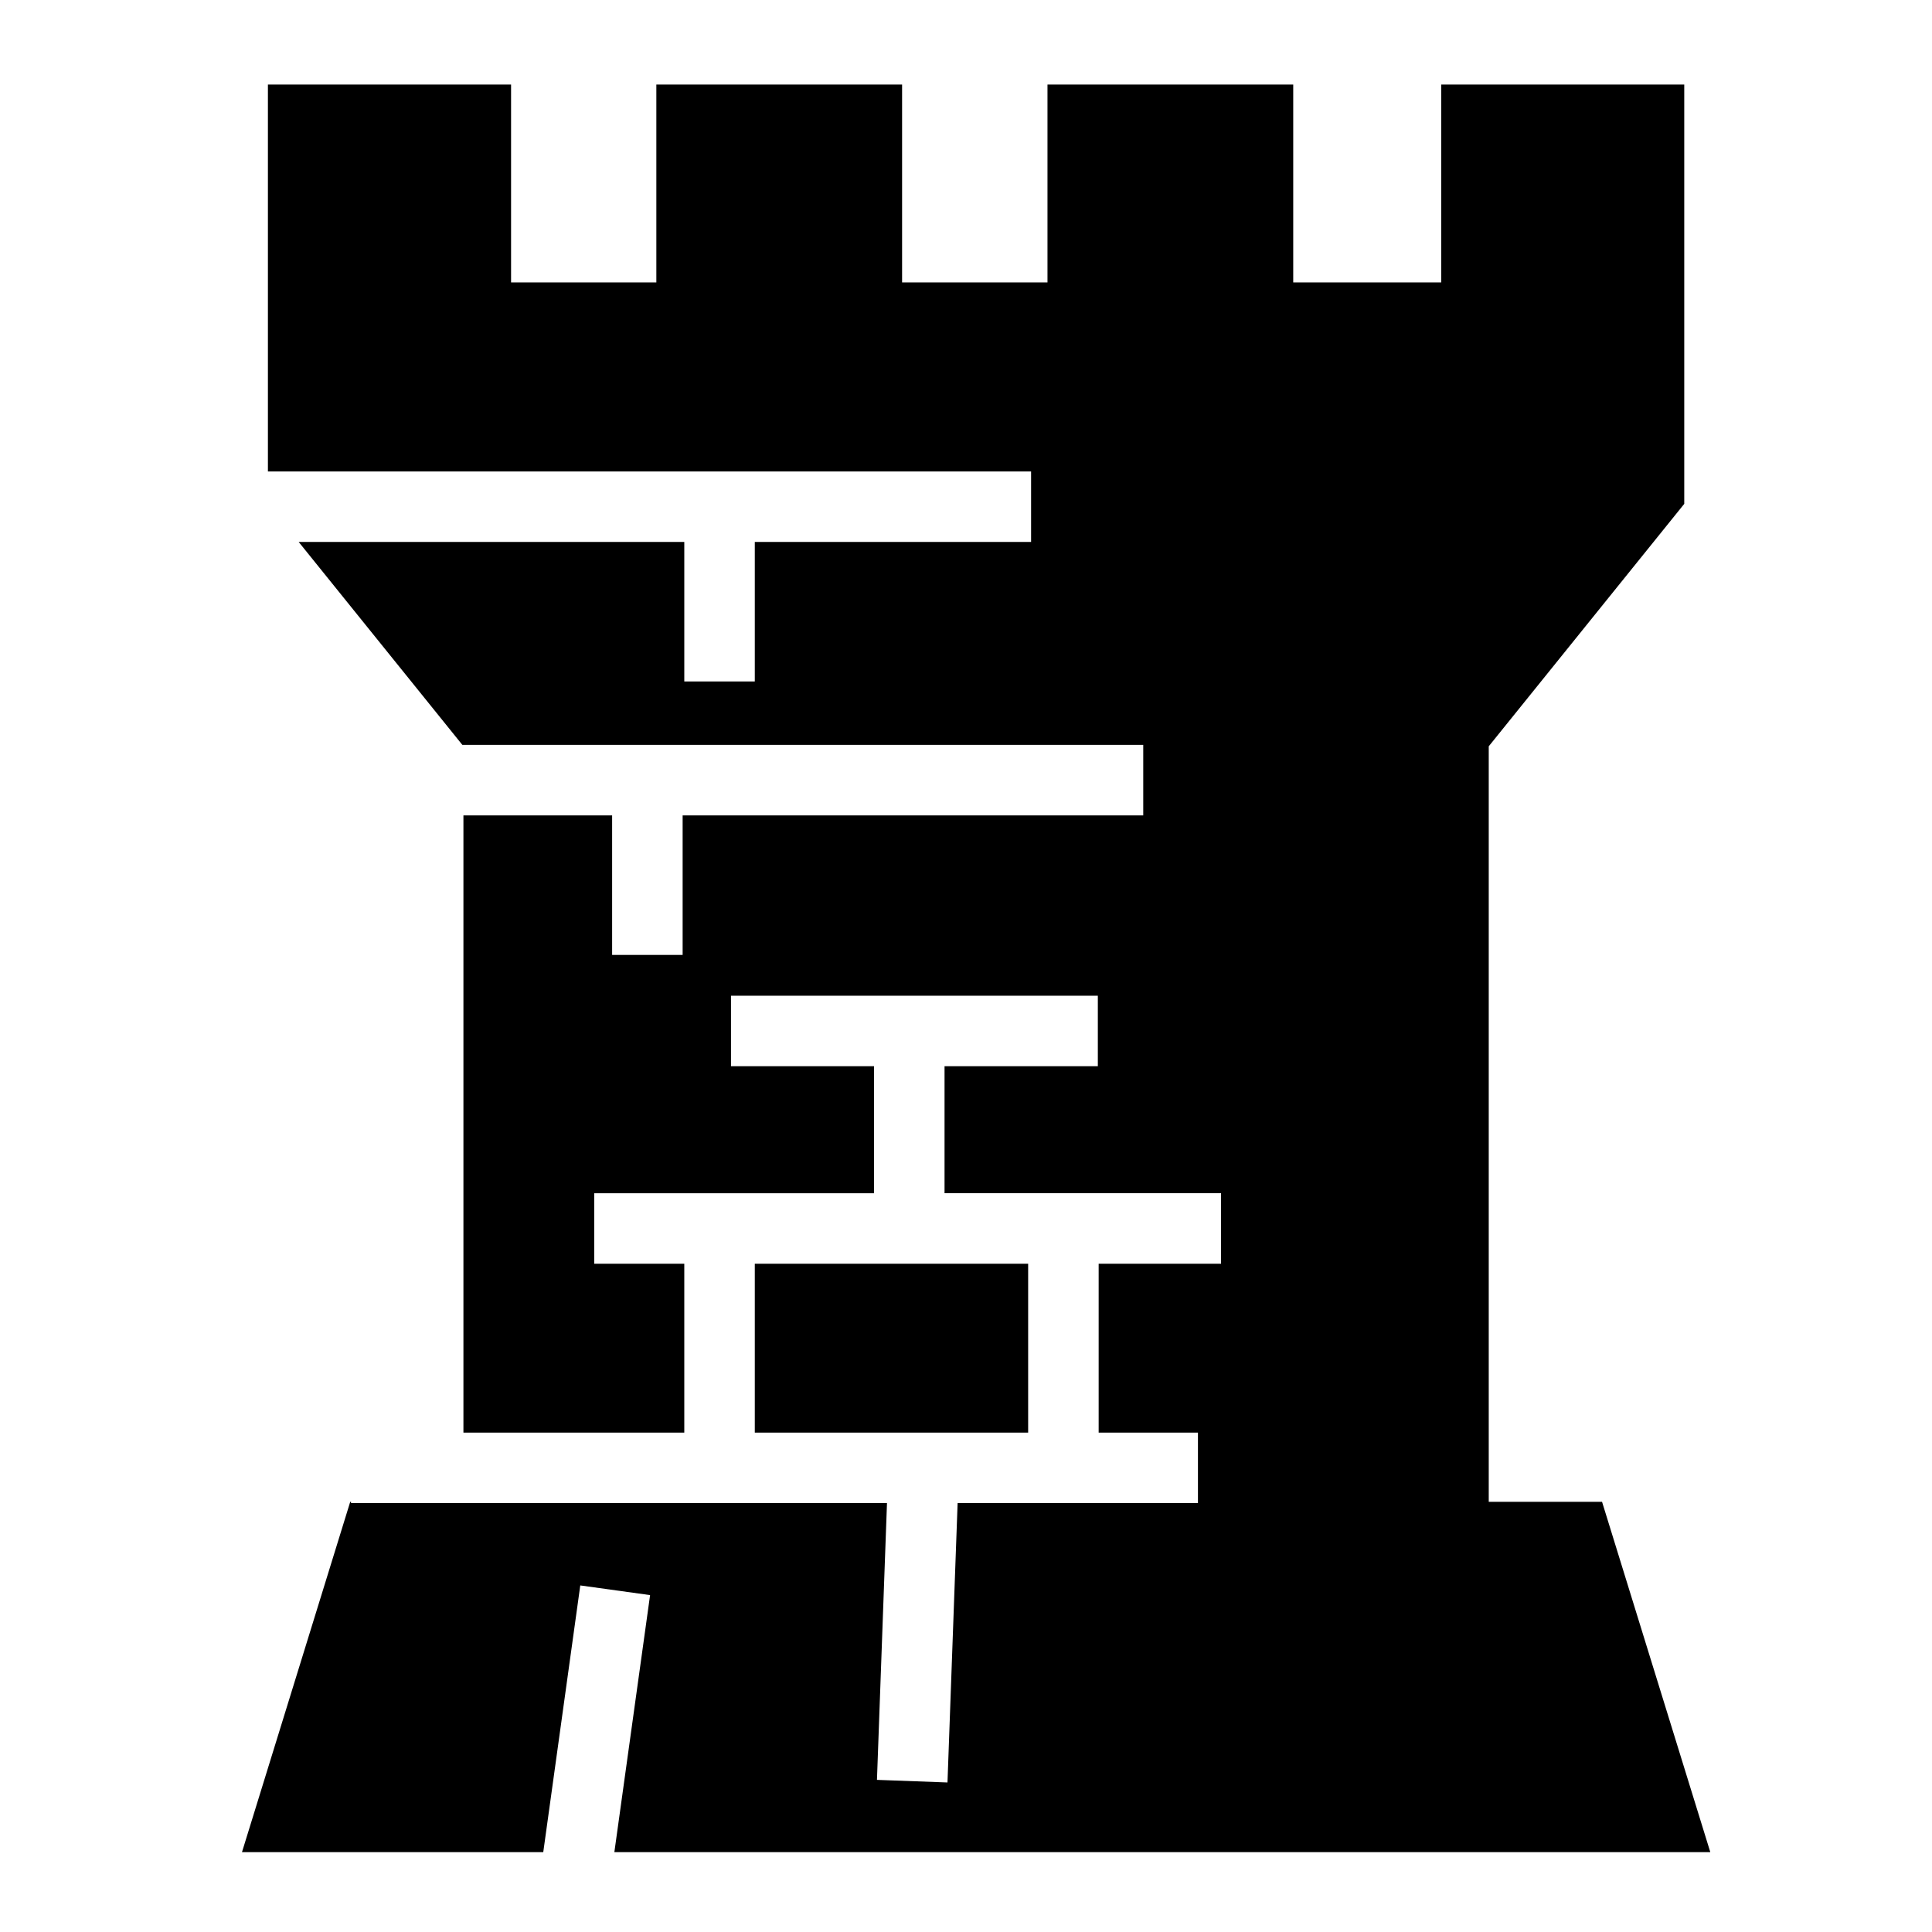
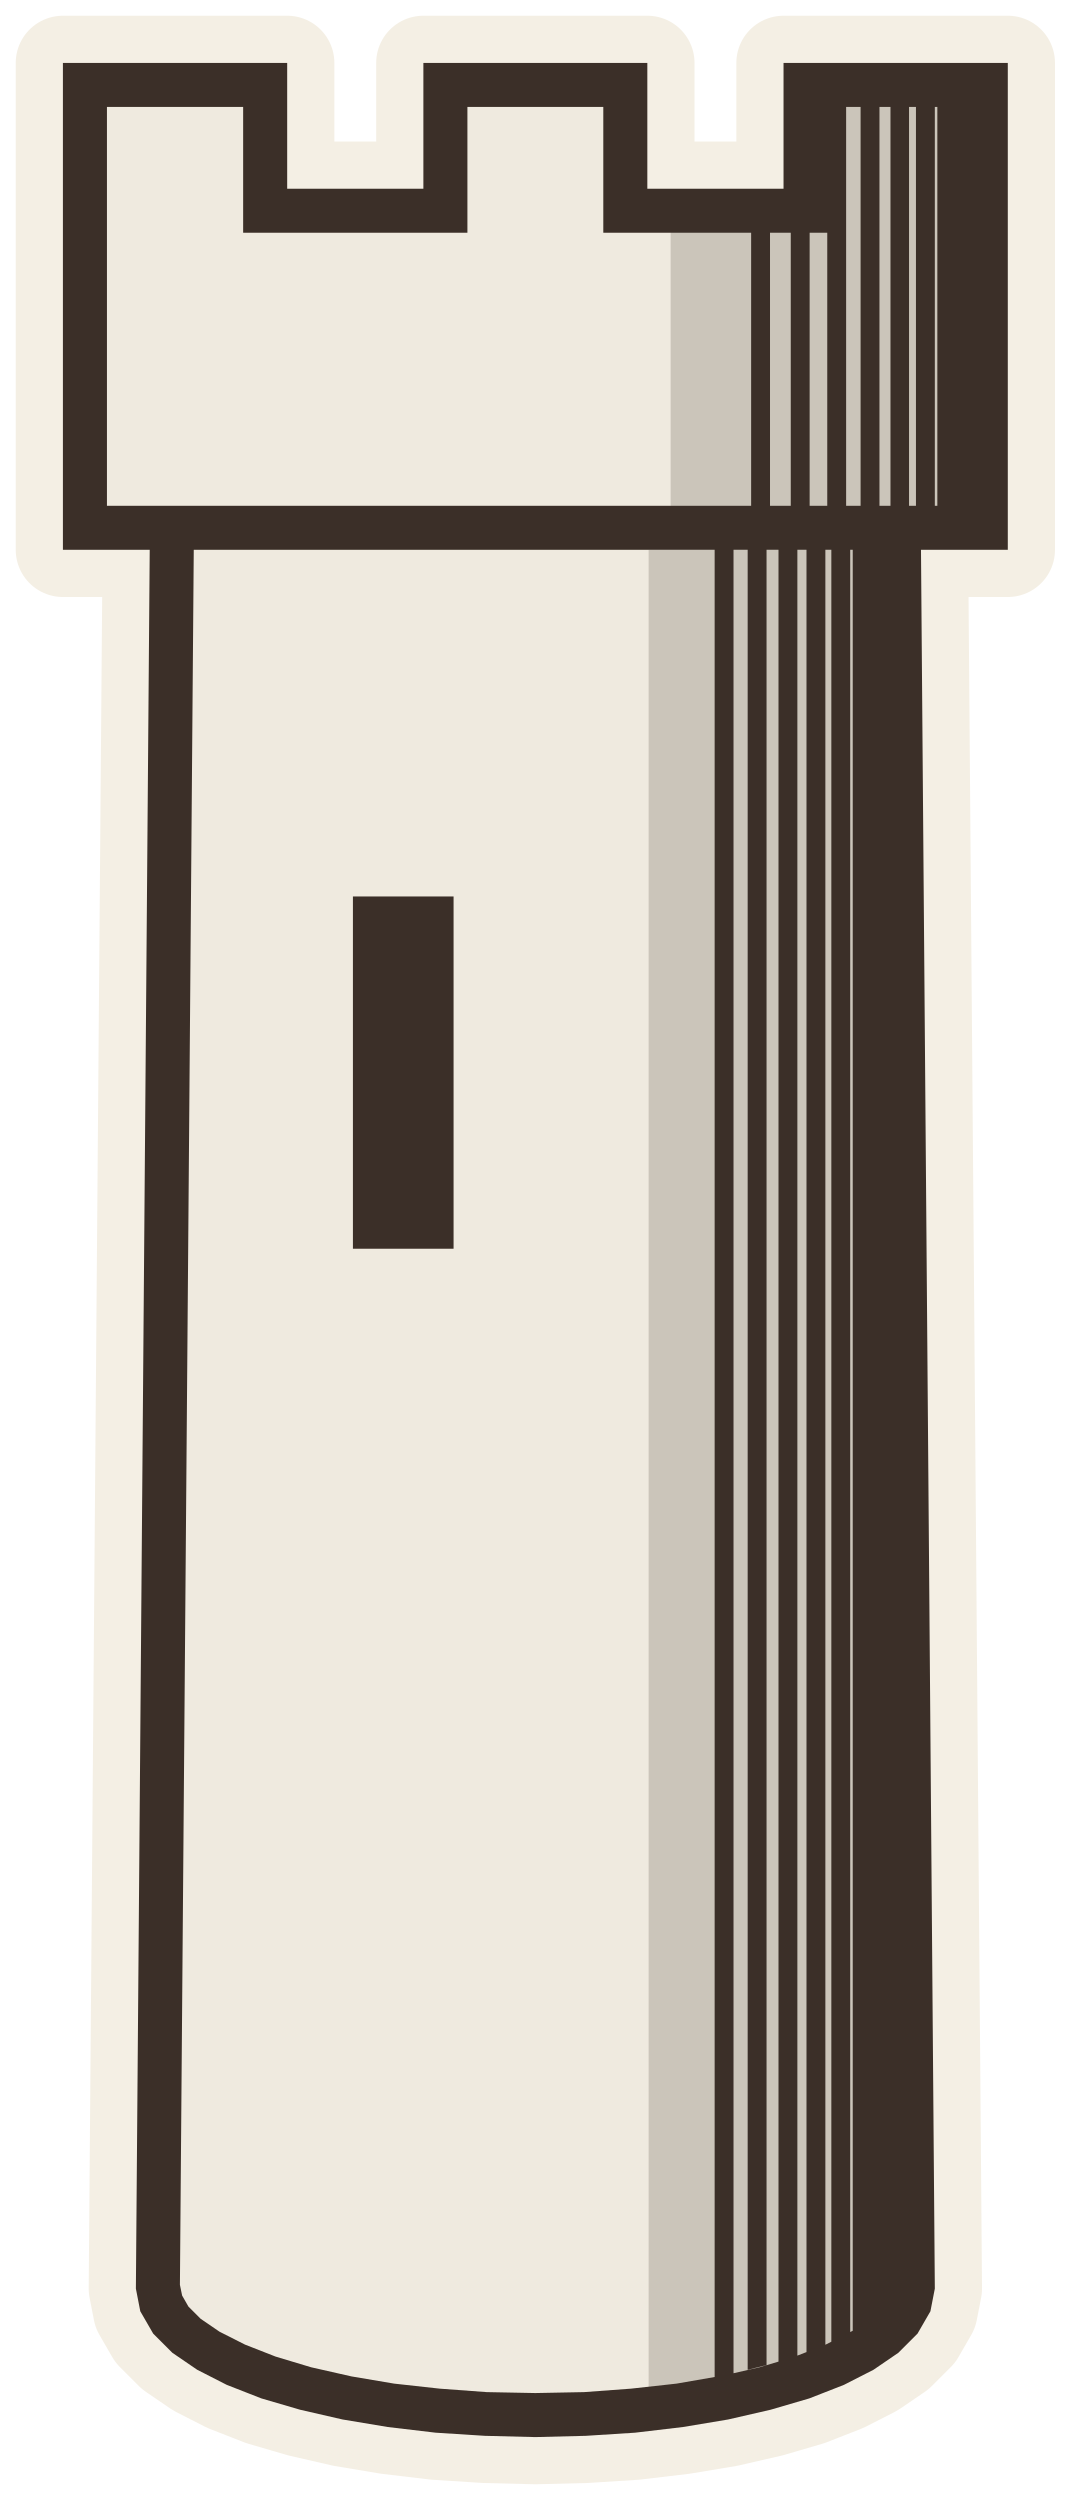
- <svg xmlns="http://www.w3.org/2000/svg" viewBox="0 0 512 512">
-   <path fill="#000" d="M71 22.406v102.53h202.25v18.69h-73.22v36.968h-18.686v-36.97H79.156l43.375 53.782h180.44v18.688H180.905v36.97H162.22v-36.97h-39.407v163.562h58.53v-44.75H157.47V316.22h74.155v-33.66H193.72v-18.687h97.218v18.688h-40.625v33.656h73.28v18.686h-32.437v44.75h26.313v18.688h-63.69l-2.686 74.03-18.688-.687 2.656-73.343H93.032V398h-.22l-28.687 92.844h79.844l9.81-70.688 18.5 2.563-9.468 68.124H453.25L424.562 398h-30.03V197.78l51.812-64.25V22.407h-64.406v52.438h-39.22V22.406h-65.124v52.438h-38.53V22.406h-65.126v52.438h-38.5V22.406H71zm129.03 312.5v44.75h72.44v-44.75h-72.44z" />
+ <svg xmlns="http://www.w3.org/2000/svg" viewBox="-17.02 -72.7 34.04 79.48" data-palette="wall:#EFEADF;roof:#D9776B;wood:#C9A97C;earth:#8E9A6A;water:#8FB0B8;flag:#4A3B32;ink:#3B2F28;halo:#F4EFE4">
+   <path data-role="sil" fill="#F4EFE4" stroke="#F4EFE4" stroke-width="3" stroke-linejoin="round" d="M1.6 4.74L3.17 4.64L4.69 4.46L6.13 4.22L7.48 3.91L8.71 3.55L9.81 3.12L10.75 2.64L11.54 2.1L12.15 1.49L12.56 0.78L12.7 0.06L12.26 -55.22L15.02 -55.22L15.02 -70.7L7.89 -70.7L7.89 -66.7L3.56 -66.7L3.56 -70.7L-3.56 -70.7L-3.56 -66.7L-7.89 -66.7L-7.89 -70.7L-15.02 -70.7L-15.02 -55.22L-12.26 -55.22L-12.7 0.06L-12.56 0.78L-12.15 1.49L-11.54 2.1L-10.75 2.64L-9.81 3.12L-8.71 3.55L-7.48 3.91L-6.13 4.22L-4.69 4.46L-3.17 4.64L-1.6 4.74L0 4.78Z" />
+   <path data-role="wall" fill="#EFEADF" d="M4.3 -66L2.86 -66L2.86 -70L-2.86 -70L-2.86 -66L-8.59 -66L-8.59 -70L-14.32 -70L-14.32 -55.92L4.3 -55.92ZM1.57 4.04L3.6 3.88L3.6 -55.22L-11.56 -55.22L-12 0L-11.9 0.53L-11.59 1.06L-11.09 1.56L-10.39 2.04L-9.52 2.48L-8.48 2.88L-7.3 3.24L-6 3.53L-4.59 3.77L-3.11 3.94L-1.57 4.04L0 4.08Z" />
+   <path data-role="wall-shade" fill="#cbc5ba" d="M14.32 -70L8.59 -70L8.59 -66L4.3 -66L4.3 -55.92L14.32 -55.92ZM4.59 3.77L6 3.53L7.3 3.24L8.48 2.88L9.52 2.48L10.39 2.04L11.09 1.56L11.59 1.06L11.9 0.53L12 0L11.56 -55.22L3.6 -55.22L3.6 3.88Z" />
+   <path data-role="ink" fill="#3B2F28" d="M10.01 1.45L10.01 -55.22L10.09 -55.22L10.09 1.4L9.23 1.84L8.33 2.19L8.33 -55.22L7.73 -55.22L7.73 2.38L7.13 2.56L6.3 2.75L6.3 -55.22L5.7 -55.22L5.7 2.87L4.49 3.08L3.04 3.24L1.55 3.35L0 3.38L-1.55 3.35L-3.04 3.24L-4.49 3.08L-5.85 2.85L-7.13 2.56L-8.26 2.22L-9.23 1.84L-10.04 1.43L-10.64 1.02L-11.03 0.63L-11.23 0.28L-11.3 -0.06L-10.86 -55.22L-12.26 -55.22L-12.7 0.06L-12.56 0.78L-12.15 1.49L-11.54 2.1L-10.75 2.64L-9.81 3.12L-8.71 3.55L-7.48 3.91L-6.13 4.22L-4.69 4.46L-3.17 4.64L-1.6 4.74L0 4.78L1.6 4.74L3.17 4.64L4.69 4.46L6.13 4.22L7.48 3.91L8.71 3.55L9.81 3.12L10.75 2.64L11.54 2.1L12.15 1.49L12.56 0.78L12.7 0.06L12.26 -55.22L15.02 -55.22L15.02 -70.7L7.89 -70.7L7.89 -66.7L3.56 -66.7L3.56 -70.7L-3.56 -70.7L-3.56 -66.7L-7.89 -66.7L-7.89 -70.7L-15.02 -70.7L-15.02 -55.22L9.41 -55.22L9.41 1.75ZM-13.62 -56.62L-13.62 -69.3L-9.29 -69.3L-9.29 -65.3L-2.16 -65.3L-2.16 -69.3L2.16 -69.3L2.16 -65.3L6.86 -65.3L6.86 -56.62ZM12.7 -56.62L12.7 -69.3L12.78 -69.3L12.78 -56.62ZM11.88 -56.62L11.88 -69.3L12.1 -69.3L12.1 -56.62ZM10.94 -56.62L10.94 -69.3L11.29 -69.3L11.29 -56.62ZM9.88 -56.62L9.88 -69.3L10.34 -69.3L10.34 -56.62ZM8.72 -56.62L8.72 -65.3L9.28 -65.3L9.28 -56.62ZM7.46 -56.62L7.46 -65.3L8.12 -65.3L8.12 -56.62ZM9.22 1.85L9.22 -55.22L8.62 -55.22L8.62 2.08ZM6.75 2.64L7.35 2.49L7.35 -55.22L6.75 -55.22ZM-2.6 -44.2L-5.8 -44.2L-5.8 -33L-2.6 -33Z" />
</svg>
